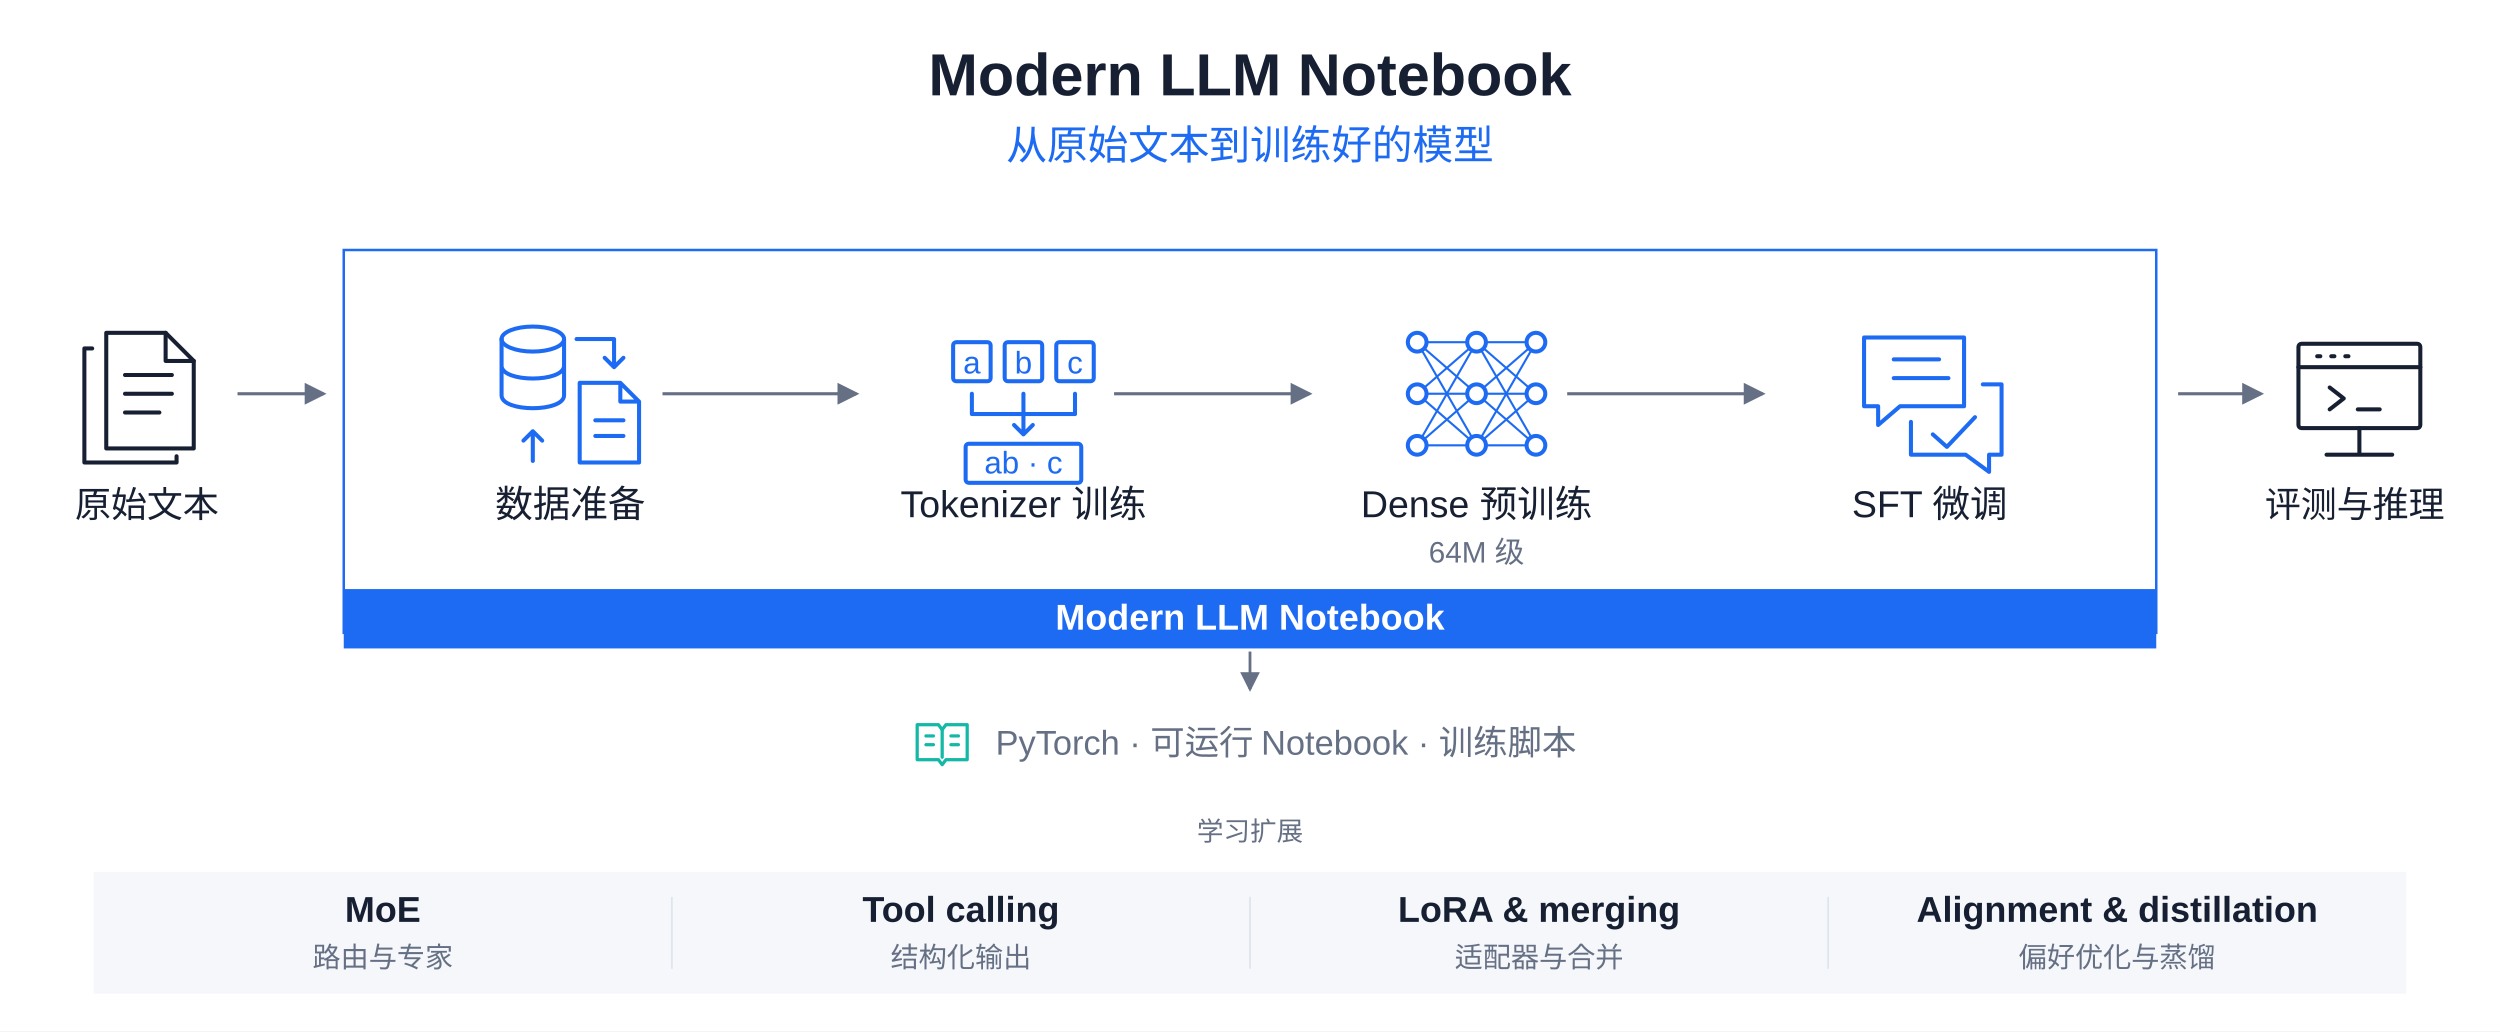
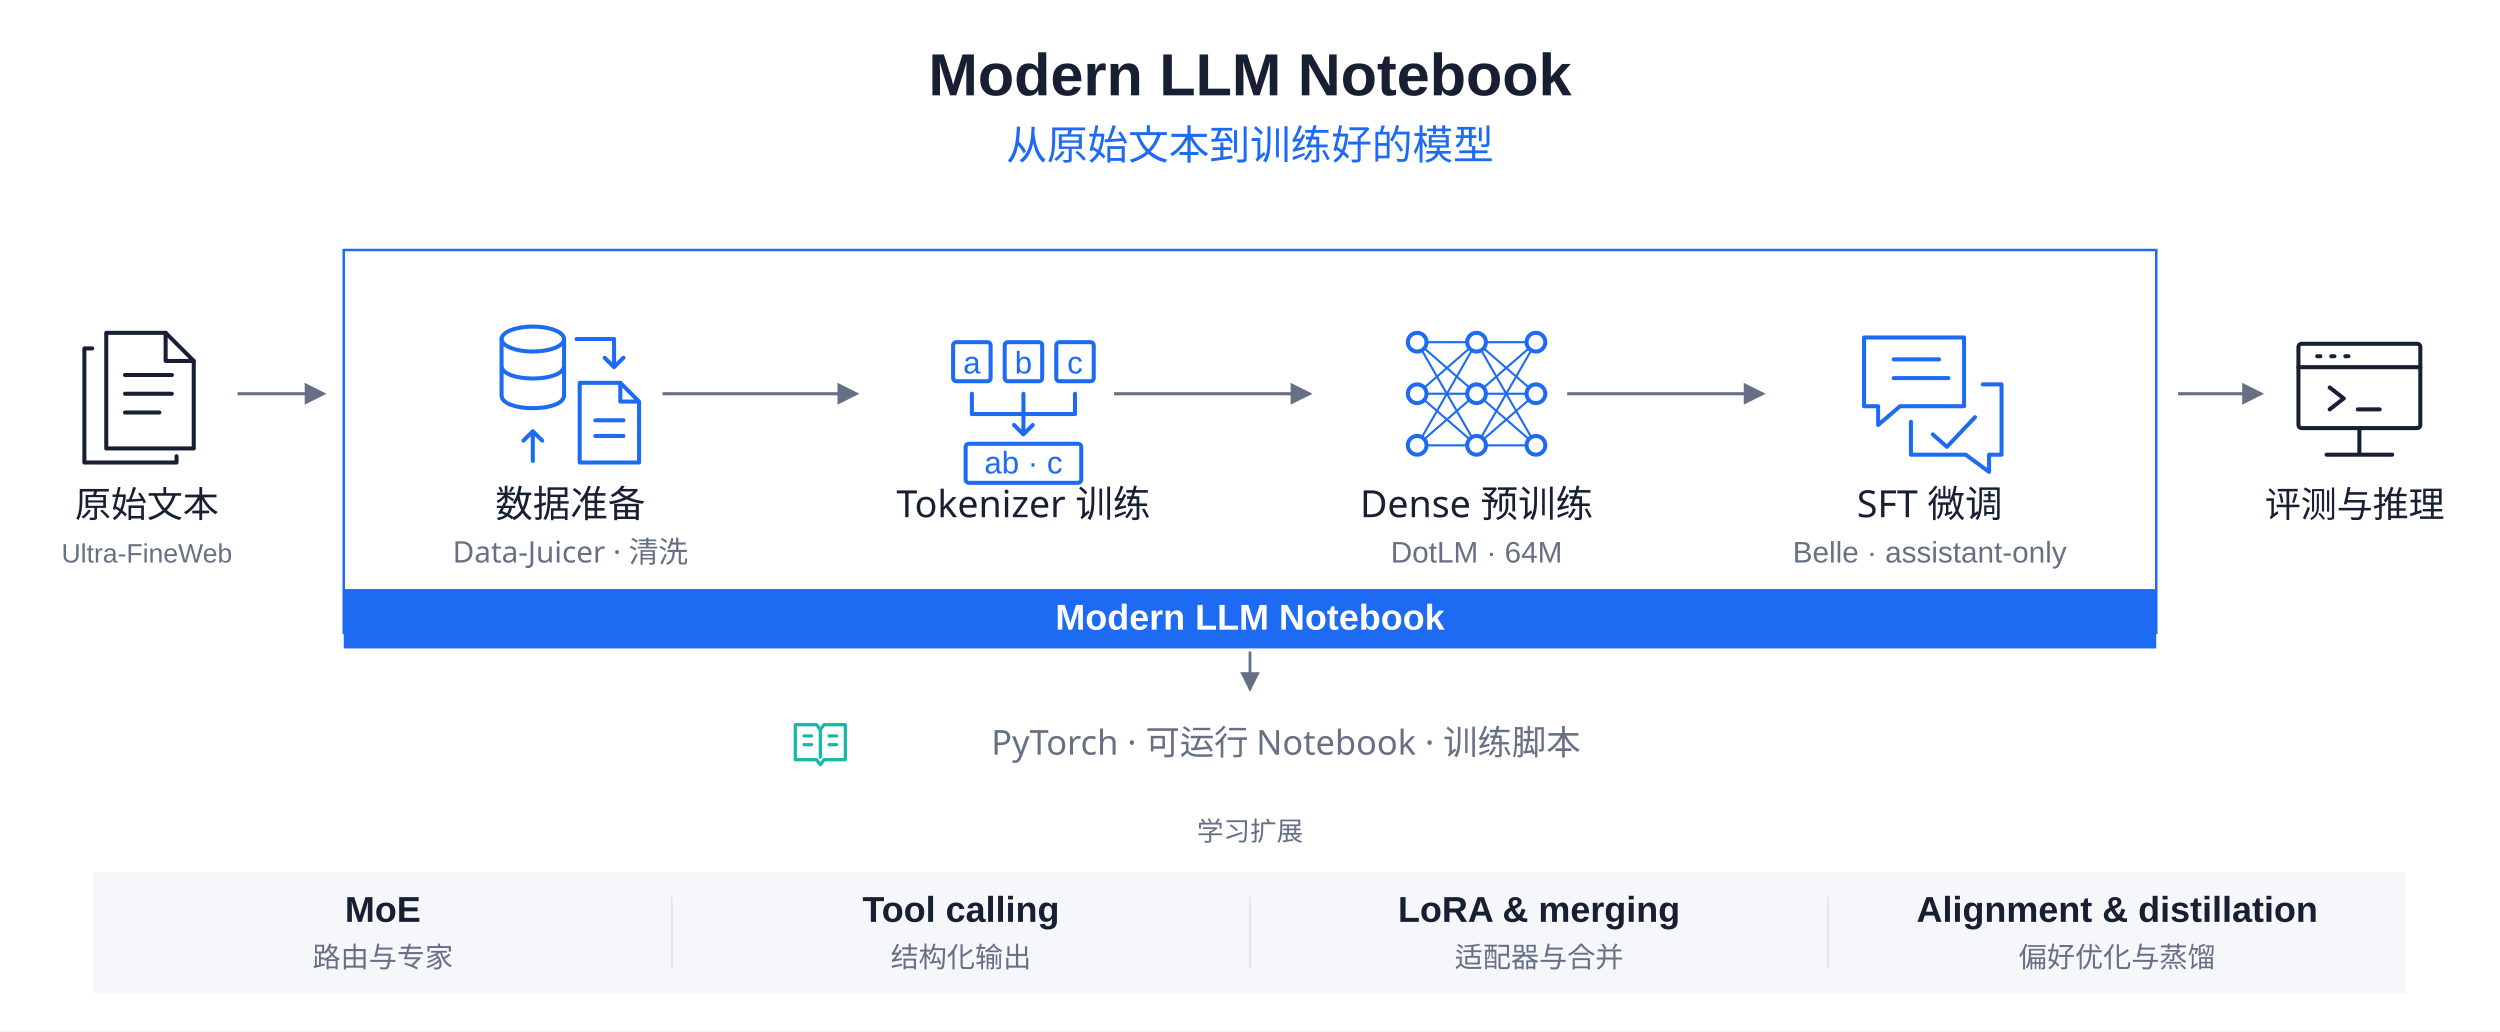
<svg xmlns="http://www.w3.org/2000/svg" width="1600" height="660" viewBox="0 0 1600 660" role="img" aria-labelledby="title desc">
  <defs>
    <marker id="arrow" markerWidth="7" markerHeight="7" refX="6" refY="3.5" orient="auto">
      <path d="M0 0L7 3.5L0 7Z" fill="#667085" />
    </marker>
  </defs>
  <rect width="1600" height="660" fill="#fff" />
  <text x="800" y="61" text-anchor="middle" font-family="Arial, PingFang SC, Microsoft YaHei, sans-serif" font-size="38" font-weight="700" fill="#172033">Modern LLM Notebook</text>
-   <text x="800" y="102" text-anchor="middle" font-family="Arial, PingFang SC, Microsoft YaHei, sans-serif" font-size="26" font-weight="400" fill="#1d6bf3">从原始文本到训练好的模型</text>
+   <text x="800" y="102" text-anchor="middle" font-family="Heiti SC, PingFang SC, Microsoft YaHei, sans-serif" font-size="26" font-weight="400" fill="#1d6bf3">从原始文本到训练好的模型</text>
  <rect x="220" y="160" width="1160" height="245" fill="white" stroke="#1d6bf3" stroke-width="1.6" />
  <g transform="translate(94 252) scale(1)" fill="none" stroke="#172033" stroke-width="2.6" stroke-linecap="round" stroke-linejoin="round">
    <path d="M-26-39H12L30-21V35H-26Z" />
    <path d="M12-39V-21H30M-14-12H16M-14 0H16M-14 12H8" />
    <path d="M-35-29H-40V44H19V40" />
  </g>
-   <text x="94" y="331" text-anchor="middle" font-family="Arial, PingFang SC, Microsoft YaHei, sans-serif" font-size="23" font-weight="400" fill="#172033">原始文本</text>
+   <text x="94" y="331" text-anchor="middle" font-family="Heiti SC, PingFang SC, Microsoft YaHei, sans-serif" font-size="23" font-weight="400" fill="#172033">原始文本</text>
+   <text x="94" y="360" text-anchor="middle" font-family="Arial, PingFang SC, Microsoft YaHei, sans-serif" font-size="17" font-weight="400" fill="#667085">Ultra-FineWeb</text>
  <path d="M152 252H207" fill="none" stroke="#667085" stroke-width="2" marker-end="url(#arrow)" />
  <g transform="translate(365 252) scale(1)" fill="none" stroke="#1d6bf3" stroke-width="2.6" stroke-linecap="round" stroke-linejoin="round">
    <ellipse cx="-24" cy="-35" rx="20" ry="8" />
    <path d="M-44-35V1C-44 12-4 12-4 1V-35M-44-18C-44-7-4-7-4-18" />
    <path d="M6-7H32L44 5V44H6ZM32-7V5H44M16 17H34M16 27H34" />
    <path d="M4-35H28V-17M22-23L28-17L34-23M-24 43V24M-30 30L-24 24L-18 30" />
  </g>
-   <text x="365" y="331" text-anchor="middle" font-family="Arial, PingFang SC, Microsoft YaHei, sans-serif" font-size="24" font-weight="400" fill="#172033">数据准备</text>
+   <text x="365" y="331" text-anchor="middle" font-family="Heiti SC, PingFang SC, Microsoft YaHei, sans-serif" font-size="24" font-weight="400" fill="#172033">数据准备</text>
+   <text x="365" y="360" text-anchor="middle" font-family="Heiti SC, PingFang SC, Microsoft YaHei, sans-serif" font-size="19" font-weight="400" fill="#667085">Data-Juicer · 清洗</text>
  <path d="M424 252H548" fill="none" stroke="#667085" stroke-width="2" marker-end="url(#arrow)" />
  <g transform="translate(655 252) scale(1)" fill="none" stroke="#1d6bf3" stroke-width="2.6" stroke-linecap="round" stroke-linejoin="round">
    <rect x="-45" y="-33" width="24" height="25" rx="2" />
    <rect x="-12" y="-33" width="24" height="25" rx="2" />
    <rect x="21" y="-33" width="24" height="25" rx="2" />
    <path d="M-33 0V13H0M33 0V13H0M0 0V26M-6 20L0 26L6 20" />
    <rect x="-37" y="32" width="74" height="25" rx="2" />
  </g>
  <text x="622" y="239" text-anchor="middle" font-family="Arial, PingFang SC, Microsoft YaHei, sans-serif" font-size="20" font-weight="400" fill="#1d6bf3">a</text>
  <text x="655" y="239" text-anchor="middle" font-family="Arial, PingFang SC, Microsoft YaHei, sans-serif" font-size="20" font-weight="400" fill="#1d6bf3">b</text>
  <text x="688" y="239" text-anchor="middle" font-family="Arial, PingFang SC, Microsoft YaHei, sans-serif" font-size="20" font-weight="400" fill="#1d6bf3">c</text>
  <text x="655" y="303" text-anchor="middle" font-family="Arial, PingFang SC, Microsoft YaHei, sans-serif" font-size="20" font-weight="400" fill="#1d6bf3">ab · c</text>
-   <text x="655" y="331" text-anchor="middle" font-family="Arial, PingFang SC, Microsoft YaHei, sans-serif" font-size="24" font-weight="400" fill="#172033">Tokenizer 训练</text>
+   <text x="655" y="331" text-anchor="middle" font-family="Heiti SC, PingFang SC, Microsoft YaHei, sans-serif" font-size="24" font-weight="400" fill="#172033">Tokenizer 训练</text>
  <path d="M713 252H838" fill="none" stroke="#667085" stroke-width="2" marker-end="url(#arrow)" />
  <g transform="translate(945 252) scale(1)" fill="none" stroke="#1d6bf3" stroke-width="2.6" stroke-linecap="round" stroke-linejoin="round">
    <path d="M-38 -33L0 -33M0 -33L38 -33" stroke-width="1.35" />
    <path d="M-38 -33L0 0M0 -33L38 0" stroke-width="1.35" />
    <path d="M-38 -33L0 33M0 -33L38 33" stroke-width="1.35" />
    <path d="M-38 0L0 -33M0 0L38 -33" stroke-width="1.35" />
    <path d="M-38 0L0 0M0 0L38 0" stroke-width="1.35" />
    <path d="M-38 0L0 33M0 0L38 33" stroke-width="1.35" />
    <path d="M-38 33L0 -33M0 33L38 -33" stroke-width="1.35" />
    <path d="M-38 33L0 0M0 33L38 0" stroke-width="1.35" />
    <path d="M-38 33L0 33M0 33L38 33" stroke-width="1.35" />
    <circle cx="-38" cy="-33" r="6" fill="white" />
    <circle cx="-38" cy="0" r="6" fill="white" />
    <circle cx="-38" cy="33" r="6" fill="white" />
    <circle cx="0" cy="-33" r="6" fill="white" />
    <circle cx="0" cy="0" r="6" fill="white" />
    <circle cx="0" cy="33" r="6" fill="white" />
    <circle cx="38" cy="-33" r="6" fill="white" />
    <circle cx="38" cy="0" r="6" fill="white" />
    <circle cx="38" cy="33" r="6" fill="white" />
  </g>
-   <text x="945" y="331" text-anchor="middle" font-family="Arial, PingFang SC, Microsoft YaHei, sans-serif" font-size="24" font-weight="400" fill="#172033">Dense 预训练</text>
-   <text x="945" y="360" text-anchor="middle" font-family="Arial, PingFang SC, Microsoft YaHei, sans-serif" font-size="19" font-weight="400" fill="#667085">64M 级</text>
+   <text x="945" y="331" text-anchor="middle" font-family="Heiti SC, PingFang SC, Microsoft YaHei, sans-serif" font-size="24" font-weight="400" fill="#172033">Dense 预训练</text>
+   <text x="945" y="360" text-anchor="middle" font-family="Arial, PingFang SC, Microsoft YaHei, sans-serif" font-size="19" font-weight="400" fill="#667085">DotLM · 64M</text>
  <path d="M1003 252H1128" fill="none" stroke="#667085" stroke-width="2" marker-end="url(#arrow)" />
  <g transform="translate(1235 252) scale(1)" fill="none" stroke="#1d6bf3" stroke-width="2.6" stroke-linecap="round" stroke-linejoin="round">
    <path d="M-42-36H22V8H-19L-33 20V8H-42Z" />
    <path d="M-23-22H6M-23-10H12" />
    <path d="M-12 18V39H23L38 50V39H46V-6H34" />
    <path d="M2 26L11 34L29 15" />
  </g>
-   <text x="1235" y="331" text-anchor="middle" font-family="Arial, PingFang SC, Microsoft YaHei, sans-serif" font-size="24" font-weight="400" fill="#172033">SFT 微调</text>
+   <text x="1235" y="331" text-anchor="middle" font-family="Heiti SC, PingFang SC, Microsoft YaHei, sans-serif" font-size="24" font-weight="400" fill="#172033">SFT 微调</text>
+   <text x="1235" y="360" text-anchor="middle" font-family="Arial, PingFang SC, Microsoft YaHei, sans-serif" font-size="19" font-weight="400" fill="#667085">Belle · assistant-only</text>
  <path d="M1394 252H1447" fill="none" stroke="#667085" stroke-width="2" marker-end="url(#arrow)" />
  <g transform="translate(1510 252) scale(1)" fill="none" stroke="#172033" stroke-width="2.6" stroke-linecap="round" stroke-linejoin="round">
    <rect x="-39" y="-32" width="78" height="54" rx="2" />
    <path d="M-39-17H39M-27-24H-25M-18-24H-16M-9-24H-7" />
    <path d="M-19-4L-10 3L-19 10M-1 10H13M0 22V39M-21 39H21" />
  </g>
-   <text x="1507" y="331" text-anchor="middle" font-family="Arial, PingFang SC, Microsoft YaHei, sans-serif" font-size="23" font-weight="400" fill="#172033">评测与推理</text>
+   <text x="1507" y="331" text-anchor="middle" font-family="Heiti SC, PingFang SC, Microsoft YaHei, sans-serif" font-size="23" font-weight="400" fill="#172033">评测与推理</text>
  <rect x="220" y="377" width="1160" height="38" fill="#1d6bf3" />
  <text x="800" y="403" text-anchor="middle" font-family="Arial, PingFang SC, Microsoft YaHei, sans-serif" font-size="23" font-weight="700" fill="#fff">Modern LLM Notebook</text>
  <path d="M800 417V441" fill="none" stroke="#667085" stroke-width="1.8" marker-end="url(#arrow)" />
-   <g transform="translate(603 475) scale(0.8)" fill="none" stroke="#14b8a6" stroke-width="2.6" stroke-linecap="round" stroke-linejoin="round">
+   <g transform="translate(525 475) scale(0.8)" fill="none" stroke="#14b8a6" stroke-width="2.6" stroke-linecap="round" stroke-linejoin="round">
    <path d="M-20-14H-3L0-10L3-14H20V14H3L0 18L-3 14H-20Z" />
    <path d="M0-10V12M-13-5H-7M-13 2H-7M7-5H13M7 2H13" />
  </g>
-   <text x="823" y="483" text-anchor="middle" font-family="Arial, PingFang SC, Microsoft YaHei, sans-serif" font-size="22" font-weight="400" fill="#667085">PyTorch · 可运行 Notebook · 训练脚本</text>
-   <text x="800" y="538" text-anchor="middle" font-family="Arial, PingFang SC, Microsoft YaHei, sans-serif" font-size="17" font-weight="400" fill="#667085">学习扩展</text>
+   <text x="823" y="483" text-anchor="middle" font-family="Heiti SC, PingFang SC, Microsoft YaHei, sans-serif" font-size="22" font-weight="400" fill="#667085">PyTorch · 可运行 Notebook · 训练脚本</text>
+   <text x="800" y="538" text-anchor="middle" font-family="Heiti SC, PingFang SC, Microsoft YaHei, sans-serif" font-size="17" font-weight="400" fill="#667085">学习扩展</text>
  <rect x="60" y="558" width="1480" height="78" fill="#f5f7fa" />
  <text x="245" y="590" text-anchor="middle" font-family="Arial, PingFang SC, Microsoft YaHei, sans-serif" font-size="23" font-weight="600" fill="#172033">MoE</text>
-   <text x="245" y="619" text-anchor="middle" font-family="Arial, PingFang SC, Microsoft YaHei, sans-serif" font-size="18" font-weight="400" fill="#667085">路由与专家</text>
+   <text x="245" y="619" text-anchor="middle" font-family="Heiti SC, PingFang SC, Microsoft YaHei, sans-serif" font-size="18" font-weight="400" fill="#667085">路由与专家</text>
  <path d="M430 574V620" stroke="#dce3ec" stroke-width="1" />
  <text x="615" y="590" text-anchor="middle" font-family="Arial, PingFang SC, Microsoft YaHei, sans-serif" font-size="23" font-weight="600" fill="#172033">Tool calling</text>
-   <text x="615" y="619" text-anchor="middle" font-family="Arial, PingFang SC, Microsoft YaHei, sans-serif" font-size="18" font-weight="400" fill="#667085">结构化输出</text>
+   <text x="615" y="619" text-anchor="middle" font-family="Heiti SC, PingFang SC, Microsoft YaHei, sans-serif" font-size="18" font-weight="400" fill="#667085">结构化输出</text>
  <path d="M800 574V620" stroke="#dce3ec" stroke-width="1" />
  <text x="985" y="590" text-anchor="middle" font-family="Arial, PingFang SC, Microsoft YaHei, sans-serif" font-size="23" font-weight="600" fill="#172033">LoRA &amp; merging</text>
-   <text x="985" y="619" text-anchor="middle" font-family="Arial, PingFang SC, Microsoft YaHei, sans-serif" font-size="18" font-weight="400" fill="#667085">适配器与合并</text>
+   <text x="985" y="619" text-anchor="middle" font-family="Heiti SC, PingFang SC, Microsoft YaHei, sans-serif" font-size="18" font-weight="400" fill="#667085">适配器与合并</text>
  <path d="M1170 574V620" stroke="#dce3ec" stroke-width="1" />
  <text x="1355" y="590" text-anchor="middle" font-family="Arial, PingFang SC, Microsoft YaHei, sans-serif" font-size="23" font-weight="600" fill="#172033">Alignment &amp; distillation</text>
-   <text x="1355" y="619" text-anchor="middle" font-family="Arial, PingFang SC, Microsoft YaHei, sans-serif" font-size="18" font-weight="400" fill="#667085">偏好优化与蒸馏</text>
+   <text x="1355" y="619" text-anchor="middle" font-family="Heiti SC, PingFang SC, Microsoft YaHei, sans-serif" font-size="18" font-weight="400" fill="#667085">偏好优化与蒸馏</text>
</svg>
